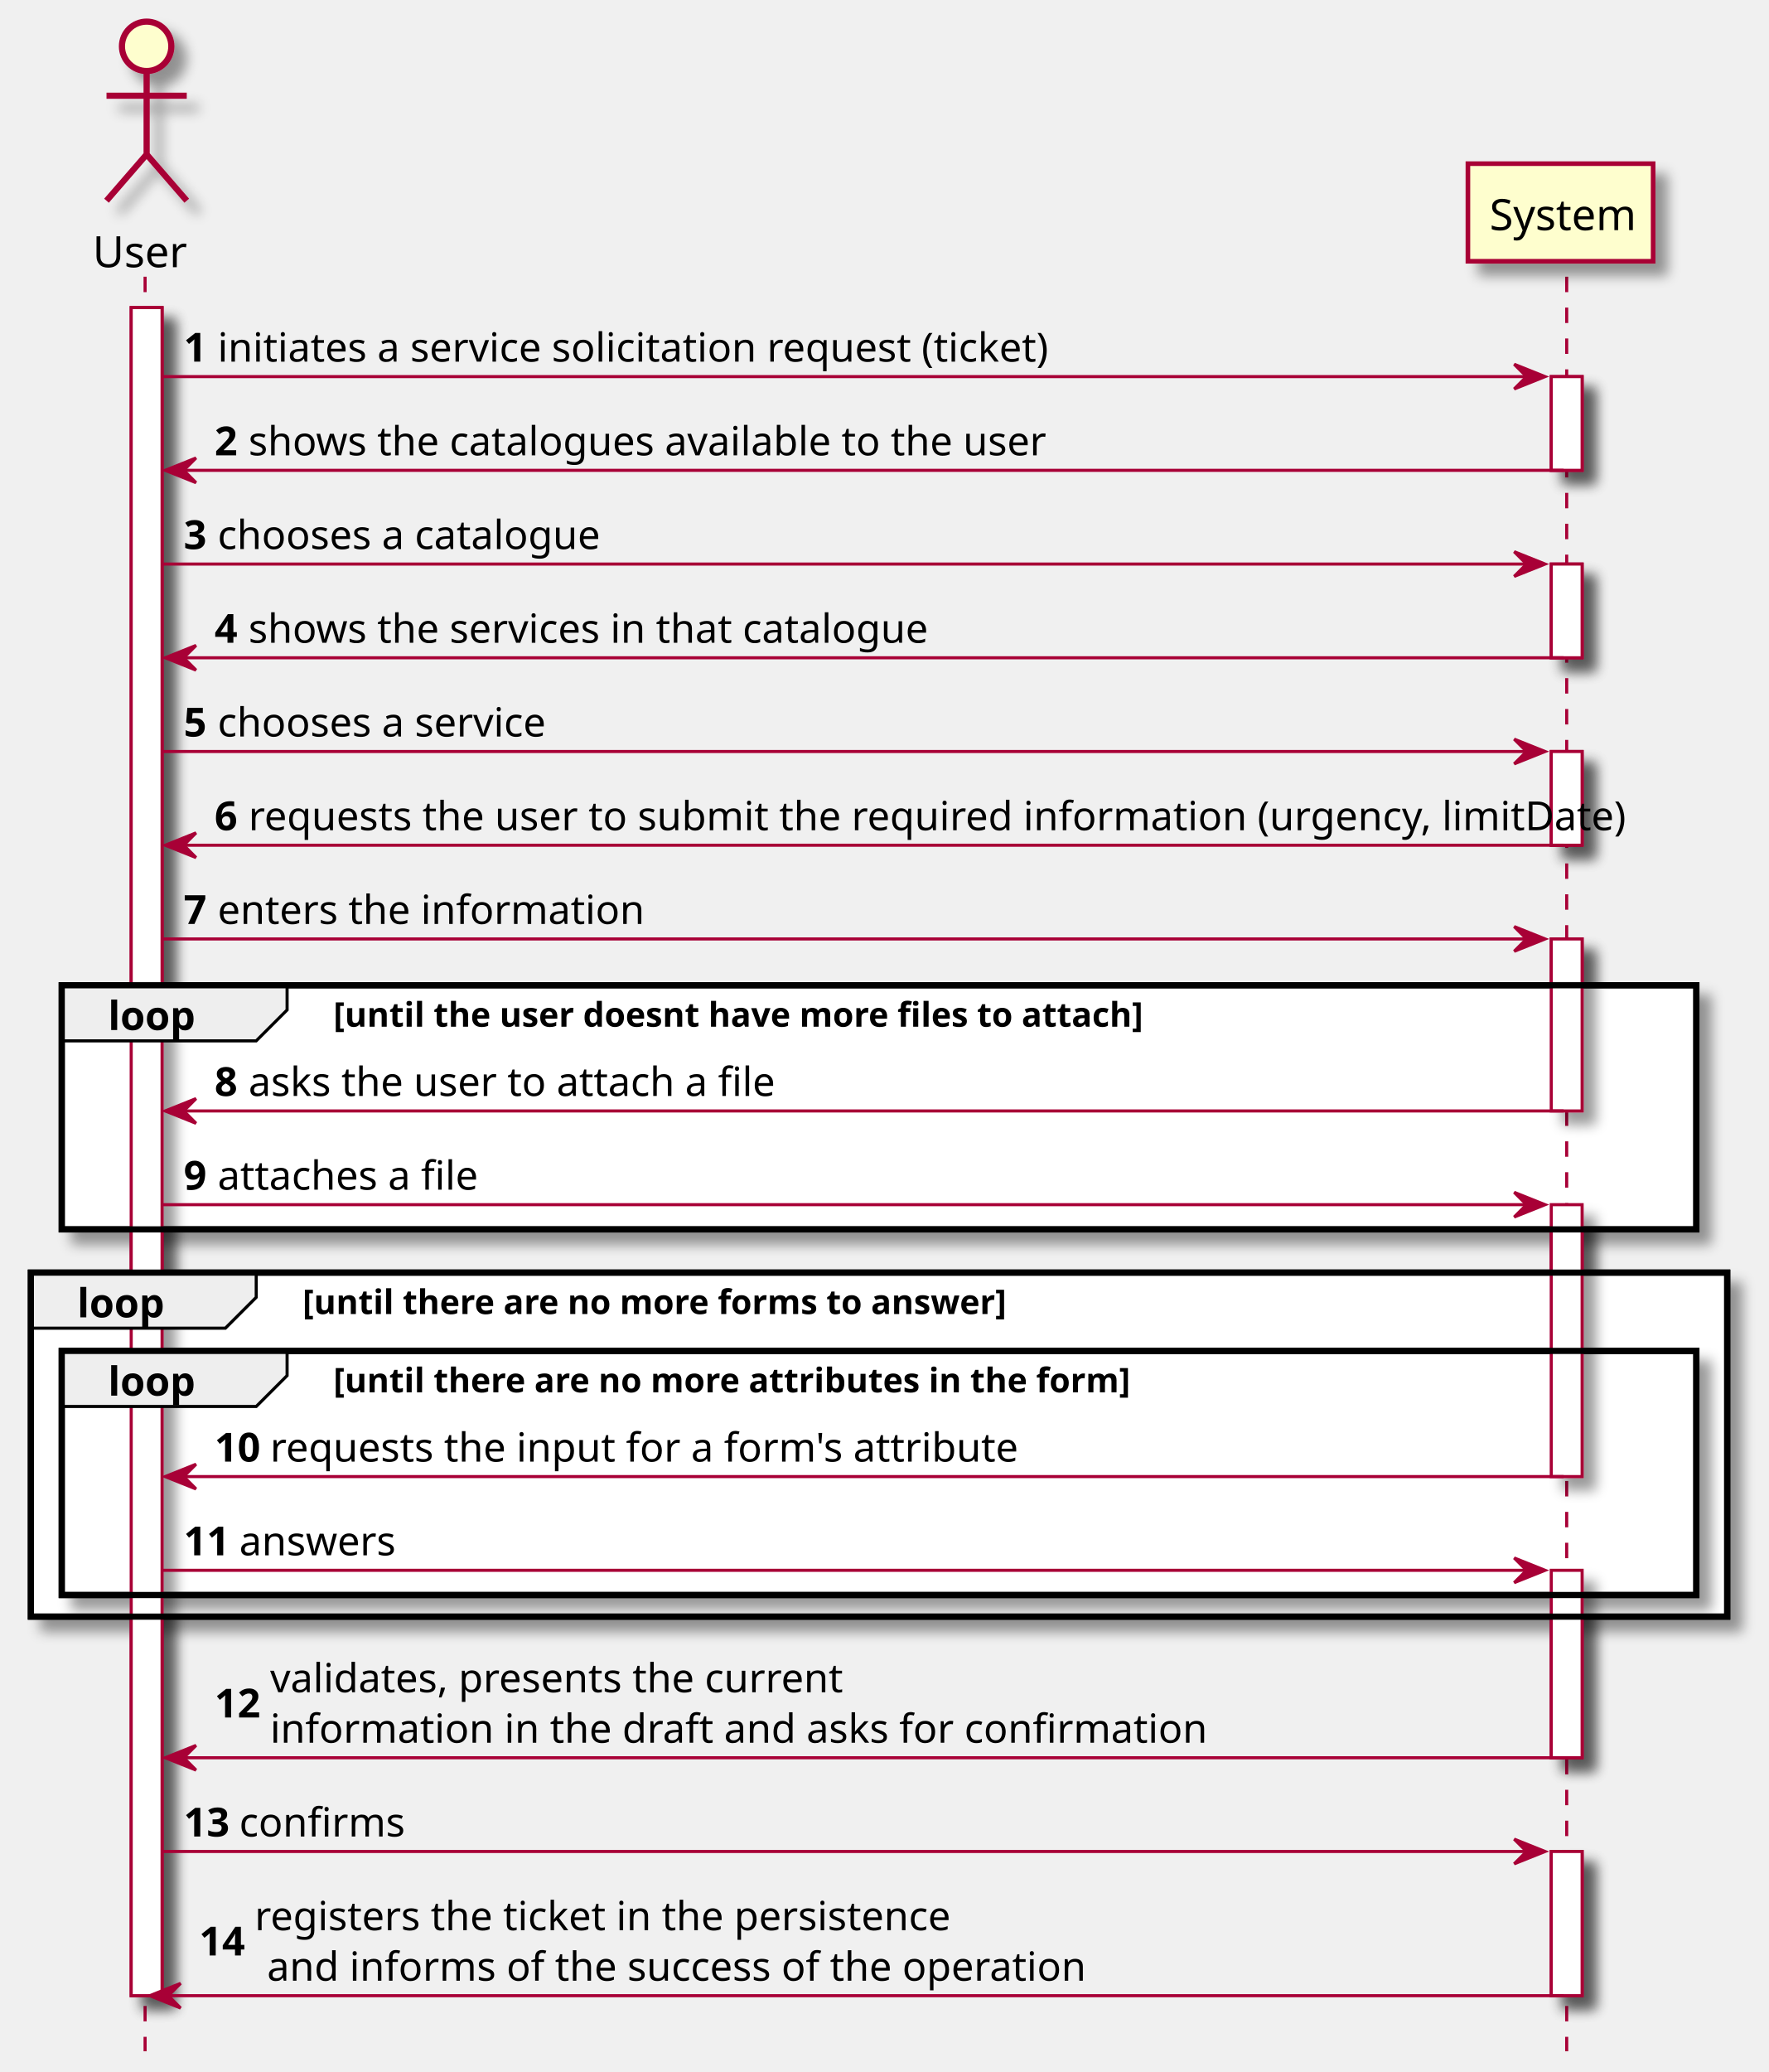
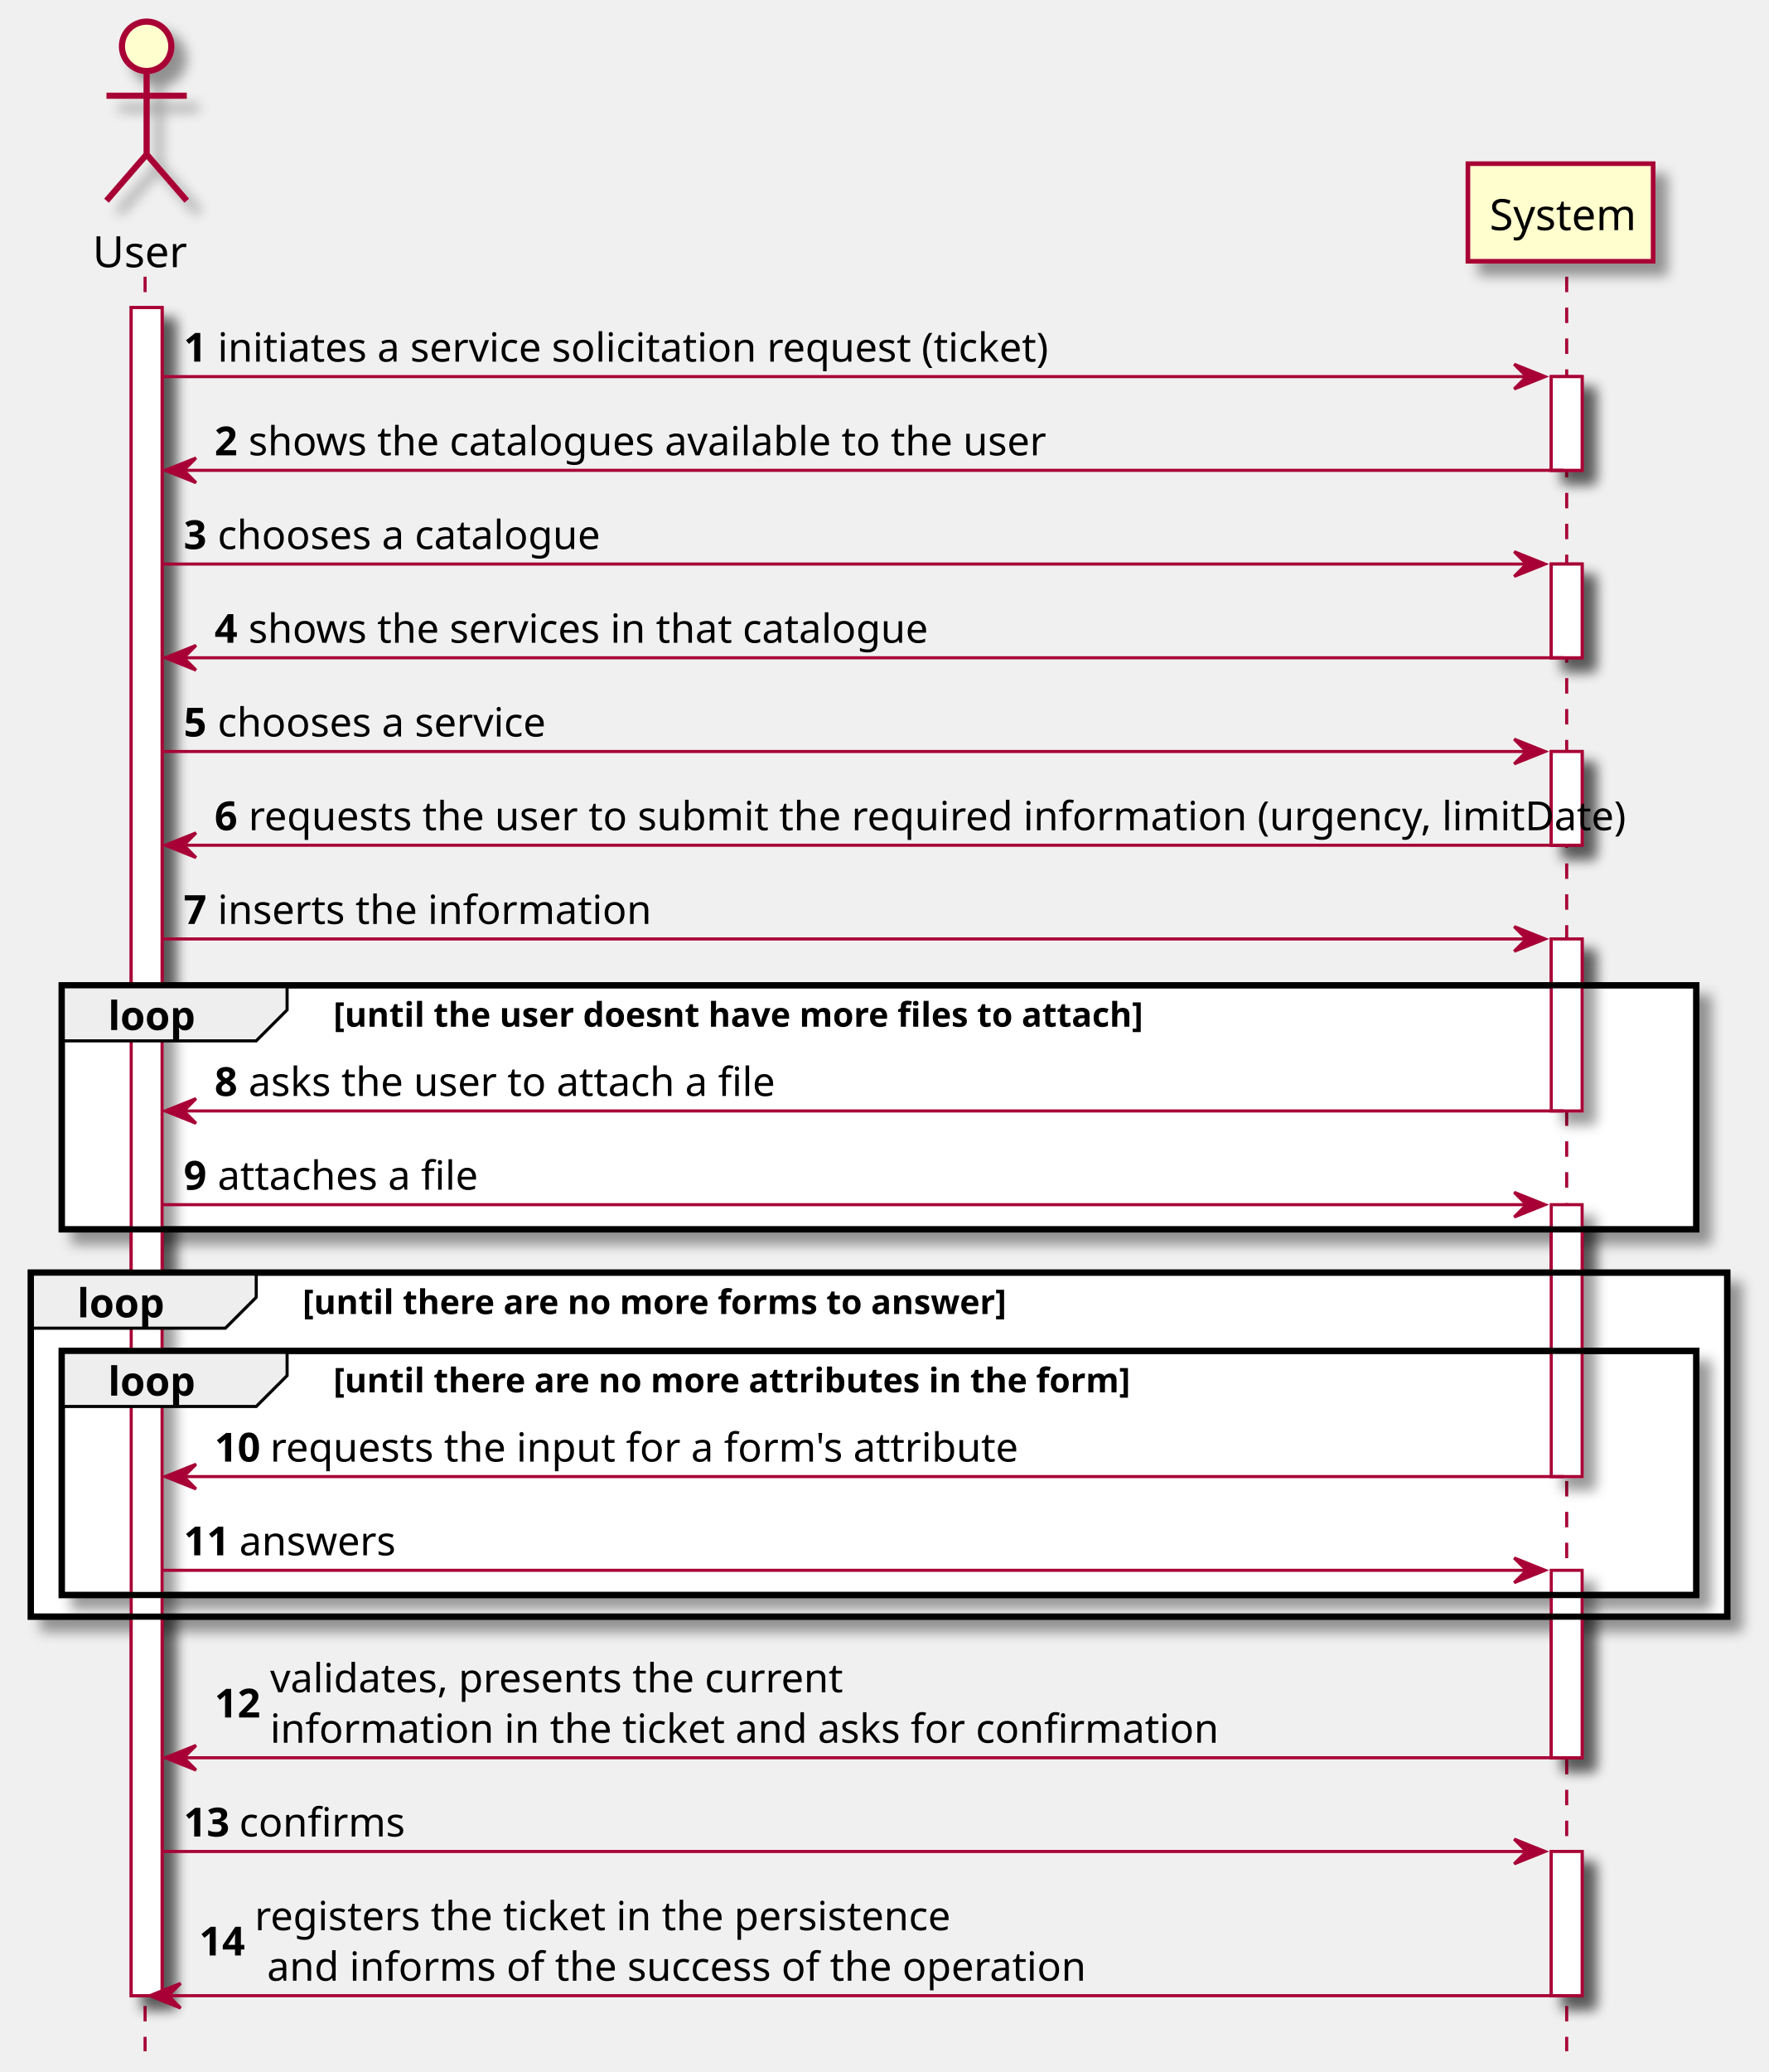
<svg xmlns="http://www.w3.org/2000/svg" contentScriptType="application/ecmascript" contentStyleType="text/css" height="671px" preserveAspectRatio="none" style="width:573px;height:671px;" version="1.1" viewBox="0 0 573 671" width="573px" zoomAndPan="magnify">
  <defs>
-     <filter height="300%" id="f10ah657nsihfb" width="300%" x="-1" y="-1">
+     <filter height="300%" id="fjhc55t203nor" width="300%" x="-1" y="-1">
      <feGaussianBlur result="blurOut" stdDeviation="2.0" />
      <feColorMatrix in="blurOut" result="blurOut2" type="matrix" values="0 0 0 0 0 0 0 0 0 0 0 0 0 0 0 0 0 0 .4 0" />
      <feOffset dx="4.0" dy="4.0" in="blurOut2" result="blurOut3" />
      <feBlend in="SourceGraphic" in2="blurOut3" mode="normal" />
    </filter>
  </defs>
  <g>
-     <rect fill="#FFFFFF" filter="url(#f10ah657nsihfb)" height="546.68" style="stroke:#A80036;stroke-width:1.0;" width="10" x="42.5" y="99.609" />
-     <rect fill="#FFFFFF" filter="url(#f10ah657nsihfb)" height="30.352" style="stroke:#A80036;stroke-width:1.0;" width="10" x="502.5" y="121.961" />
-     <rect fill="#FFFFFF" filter="url(#f10ah657nsihfb)" height="30.352" style="stroke:#A80036;stroke-width:1.0;" width="10" x="502.5" y="182.664" />
-     <rect fill="#FFFFFF" filter="url(#f10ah657nsihfb)" height="30.352" style="stroke:#A80036;stroke-width:1.0;" width="10" x="502.5" y="243.367" />
-     <rect fill="#FFFFFF" filter="url(#f10ah657nsihfb)" height="55.703" style="stroke:#A80036;stroke-width:1.0;" width="10" x="502.5" y="304.07" />
-     <rect fill="#FFFFFF" filter="url(#f10ah657nsihfb)" height="88.055" style="stroke:#A80036;stroke-width:1.0;" width="10" x="502.5" y="390.125" />
-     <rect fill="#FFFFFF" filter="url(#f10ah657nsihfb)" height="60.703" style="stroke:#A80036;stroke-width:1.0;" width="10" x="502.5" y="508.531" />
-     <rect fill="#FFFFFF" filter="url(#f10ah657nsihfb)" height="46.703" style="stroke:#A80036;stroke-width:1.0;" width="10" x="502.5" y="599.586" />
-     <rect fill="#FFFFFF" filter="url(#f10ah657nsihfb)" height="79.055" style="stroke:#000000;stroke-width:2.0;" width="529.5" x="20" y="319.07" />
-     <rect fill="#FFFFFF" filter="url(#f10ah657nsihfb)" height="111.406" style="stroke:#000000;stroke-width:2.0;" width="549.5" x="10" y="412.125" />
-     <rect fill="#FFFFFF" filter="url(#f10ah657nsihfb)" height="79.055" style="stroke:#000000;stroke-width:2.0;" width="529.5" x="20" y="437.477" />
+     <rect fill="#FFFFFF" filter="url(#fjhc55t203nor)" height="546.68" style="stroke:#A80036;stroke-width:1.0;" width="10" x="42.5" y="99.609" />
+     <rect fill="#FFFFFF" filter="url(#fjhc55t203nor)" height="30.352" style="stroke:#A80036;stroke-width:1.0;" width="10" x="502.5" y="121.961" />
+     <rect fill="#FFFFFF" filter="url(#fjhc55t203nor)" height="30.352" style="stroke:#A80036;stroke-width:1.0;" width="10" x="502.5" y="182.664" />
+     <rect fill="#FFFFFF" filter="url(#fjhc55t203nor)" height="30.352" style="stroke:#A80036;stroke-width:1.0;" width="10" x="502.5" y="243.367" />
+     <rect fill="#FFFFFF" filter="url(#fjhc55t203nor)" height="55.703" style="stroke:#A80036;stroke-width:1.0;" width="10" x="502.5" y="304.07" />
+     <rect fill="#FFFFFF" filter="url(#fjhc55t203nor)" height="88.055" style="stroke:#A80036;stroke-width:1.0;" width="10" x="502.5" y="390.125" />
+     <rect fill="#FFFFFF" filter="url(#fjhc55t203nor)" height="60.703" style="stroke:#A80036;stroke-width:1.0;" width="10" x="502.5" y="508.531" />
+     <rect fill="#FFFFFF" filter="url(#fjhc55t203nor)" height="46.703" style="stroke:#A80036;stroke-width:1.0;" width="10" x="502.5" y="599.586" />
+     <rect fill="#FFFFFF" filter="url(#fjhc55t203nor)" height="79.055" style="stroke:#000000;stroke-width:2.0;" width="529.5" x="20" y="319.07" />
+     <rect fill="#FFFFFF" filter="url(#fjhc55t203nor)" height="111.406" style="stroke:#000000;stroke-width:2.0;" width="549.5" x="10" y="412.125" />
+     <rect fill="#FFFFFF" filter="url(#fjhc55t203nor)" height="79.055" style="stroke:#000000;stroke-width:2.0;" width="529.5" x="20" y="437.477" />
    <line style="stroke:#A80036;stroke-width:1.0;stroke-dasharray:5.0,5.0;" x1="47" x2="47" y1="89.609" y2="664.289" />
    <line style="stroke:#A80036;stroke-width:1.0;stroke-dasharray:5.0,5.0;" x1="507.5" x2="507.5" y1="89.609" y2="664.289" />
    <text fill="#000000" font-family="sans-serif" font-size="14" lengthAdjust="spacing" textLength="29" x="30" y="86.533">User</text>
-     <ellipse cx="47.5" cy="15" fill="#FEFECE" filter="url(#f10ah657nsihfb)" rx="8" ry="8" style="stroke:#A80036;stroke-width:2.0;" />
-     <path d="M47.5,23 L47.5,50 M34.5,31 L60.5,31 M47.5,50 L34.5,65 M47.5,50 L60.5,65 " fill="none" filter="url(#f10ah657nsihfb)" style="stroke:#A80036;stroke-width:2.0;" />
-     <rect fill="#FEFECE" filter="url(#f10ah657nsihfb)" height="31.609" style="stroke:#A80036;stroke-width:1.5;" width="60" x="475.5" y="53" />
+     <ellipse cx="47.5" cy="15" fill="#FEFECE" filter="url(#fjhc55t203nor)" rx="8" ry="8" style="stroke:#A80036;stroke-width:2.0;" />
+     <path d="M47.5,23 L47.5,50 M34.5,31 L60.5,31 M47.5,50 L34.5,65 M47.5,50 L60.5,65 " fill="none" filter="url(#fjhc55t203nor)" style="stroke:#A80036;stroke-width:2.0;" />
+     <rect fill="#FEFECE" filter="url(#fjhc55t203nor)" height="31.609" style="stroke:#A80036;stroke-width:1.5;" width="60" x="475.5" y="53" />
    <text fill="#000000" font-family="sans-serif" font-size="14" lengthAdjust="spacing" textLength="46" x="482.5" y="74.533">System</text>
-     <rect fill="#FFFFFF" filter="url(#f10ah657nsihfb)" height="546.68" style="stroke:#A80036;stroke-width:1.0;" width="10" x="42.5" y="99.609" />
-     <rect fill="#FFFFFF" filter="url(#f10ah657nsihfb)" height="30.352" style="stroke:#A80036;stroke-width:1.0;" width="10" x="502.5" y="121.961" />
-     <rect fill="#FFFFFF" filter="url(#f10ah657nsihfb)" height="30.352" style="stroke:#A80036;stroke-width:1.0;" width="10" x="502.5" y="182.664" />
-     <rect fill="#FFFFFF" filter="url(#f10ah657nsihfb)" height="30.352" style="stroke:#A80036;stroke-width:1.0;" width="10" x="502.5" y="243.367" />
-     <rect fill="#FFFFFF" filter="url(#f10ah657nsihfb)" height="55.703" style="stroke:#A80036;stroke-width:1.0;" width="10" x="502.5" y="304.07" />
-     <rect fill="#FFFFFF" filter="url(#f10ah657nsihfb)" height="88.055" style="stroke:#A80036;stroke-width:1.0;" width="10" x="502.5" y="390.125" />
-     <rect fill="#FFFFFF" filter="url(#f10ah657nsihfb)" height="60.703" style="stroke:#A80036;stroke-width:1.0;" width="10" x="502.5" y="508.531" />
-     <rect fill="#FFFFFF" filter="url(#f10ah657nsihfb)" height="46.703" style="stroke:#A80036;stroke-width:1.0;" width="10" x="502.5" y="599.586" />
+     <rect fill="#FFFFFF" filter="url(#fjhc55t203nor)" height="546.68" style="stroke:#A80036;stroke-width:1.0;" width="10" x="42.5" y="99.609" />
+     <rect fill="#FFFFFF" filter="url(#fjhc55t203nor)" height="30.352" style="stroke:#A80036;stroke-width:1.0;" width="10" x="502.5" y="121.961" />
+     <rect fill="#FFFFFF" filter="url(#fjhc55t203nor)" height="30.352" style="stroke:#A80036;stroke-width:1.0;" width="10" x="502.5" y="182.664" />
+     <rect fill="#FFFFFF" filter="url(#fjhc55t203nor)" height="30.352" style="stroke:#A80036;stroke-width:1.0;" width="10" x="502.5" y="243.367" />
+     <rect fill="#FFFFFF" filter="url(#fjhc55t203nor)" height="55.703" style="stroke:#A80036;stroke-width:1.0;" width="10" x="502.5" y="304.07" />
+     <rect fill="#FFFFFF" filter="url(#fjhc55t203nor)" height="88.055" style="stroke:#A80036;stroke-width:1.0;" width="10" x="502.5" y="390.125" />
+     <rect fill="#FFFFFF" filter="url(#fjhc55t203nor)" height="60.703" style="stroke:#A80036;stroke-width:1.0;" width="10" x="502.5" y="508.531" />
+     <rect fill="#FFFFFF" filter="url(#fjhc55t203nor)" height="46.703" style="stroke:#A80036;stroke-width:1.0;" width="10" x="502.5" y="599.586" />
    <polygon fill="#A80036" points="490.5,117.961,500.5,121.961,490.5,125.961,494.5,121.961" style="stroke:#A80036;stroke-width:1.0;" />
    <line style="stroke:#A80036;stroke-width:1.0;" x1="52.5" x2="496.5" y1="121.961" y2="121.961" />
    <text fill="#000000" font-family="sans-serif" font-size="13" font-weight="bold" lengthAdjust="spacing" textLength="7" x="59.5" y="117.105">1</text>
    <text fill="#000000" font-family="sans-serif" font-size="13" lengthAdjust="spacing" textLength="257" x="70.5" y="117.105">initiates a service solicitation request (ticket)</text>
    <polygon fill="#A80036" points="63.5,148.312,53.5,152.312,63.5,156.312,59.5,152.312" style="stroke:#A80036;stroke-width:1.0;" />
    <line style="stroke:#A80036;stroke-width:1.0;" x1="57.5" x2="506.5" y1="152.312" y2="152.312" />
    <text fill="#000000" font-family="sans-serif" font-size="13" font-weight="bold" lengthAdjust="spacing" textLength="7" x="69.5" y="147.456">2</text>
    <text fill="#000000" font-family="sans-serif" font-size="13" lengthAdjust="spacing" textLength="245" x="80.5" y="147.456">shows the catalogues available to the user</text>
    <polygon fill="#A80036" points="490.5,178.664,500.5,182.664,490.5,186.664,494.5,182.664" style="stroke:#A80036;stroke-width:1.0;" />
    <line style="stroke:#A80036;stroke-width:1.0;" x1="52.5" x2="496.5" y1="182.664" y2="182.664" />
    <text fill="#000000" font-family="sans-serif" font-size="13" font-weight="bold" lengthAdjust="spacing" textLength="7" x="59.5" y="177.808">3</text>
    <text fill="#000000" font-family="sans-serif" font-size="13" lengthAdjust="spacing" textLength="120" x="70.5" y="177.808">chooses a catalogue</text>
    <polygon fill="#A80036" points="63.5,209.016,53.5,213.016,63.5,217.016,59.5,213.016" style="stroke:#A80036;stroke-width:1.0;" />
    <line style="stroke:#A80036;stroke-width:1.0;" x1="57.5" x2="506.5" y1="213.016" y2="213.016" />
    <text fill="#000000" font-family="sans-serif" font-size="13" font-weight="bold" lengthAdjust="spacing" textLength="7" x="69.5" y="208.159">4</text>
    <text fill="#000000" font-family="sans-serif" font-size="13" lengthAdjust="spacing" textLength="210" x="80.5" y="208.159">shows the services in that catalogue</text>
    <polygon fill="#A80036" points="490.5,239.367,500.5,243.367,490.5,247.367,494.5,243.367" style="stroke:#A80036;stroke-width:1.0;" />
    <line style="stroke:#A80036;stroke-width:1.0;" x1="52.5" x2="496.5" y1="243.367" y2="243.367" />
    <text fill="#000000" font-family="sans-serif" font-size="13" font-weight="bold" lengthAdjust="spacing" textLength="7" x="59.5" y="238.511">5</text>
    <text fill="#000000" font-family="sans-serif" font-size="13" lengthAdjust="spacing" textLength="104" x="70.5" y="238.511">chooses a service</text>
    <polygon fill="#A80036" points="63.5,269.719,53.5,273.719,63.5,277.719,59.5,273.719" style="stroke:#A80036;stroke-width:1.0;" />
    <line style="stroke:#A80036;stroke-width:1.0;" x1="57.5" x2="506.5" y1="273.719" y2="273.719" />
    <text fill="#000000" font-family="sans-serif" font-size="13" font-weight="bold" lengthAdjust="spacing" textLength="7" x="69.5" y="268.862">6</text>
    <text fill="#000000" font-family="sans-serif" font-size="13" lengthAdjust="spacing" textLength="415" x="80.5" y="268.862">requests the user to submit the required information (urgency, limitDate)</text>
    <polygon fill="#A80036" points="490.5,300.07,500.5,304.07,490.5,308.07,494.5,304.07" style="stroke:#A80036;stroke-width:1.0;" />
    <line style="stroke:#A80036;stroke-width:1.0;" x1="52.5" x2="496.5" y1="304.07" y2="304.07" />
    <text fill="#000000" font-family="sans-serif" font-size="13" font-weight="bold" lengthAdjust="spacing" textLength="7" x="59.5" y="299.214">7</text>
-     <text fill="#000000" font-family="sans-serif" font-size="13" lengthAdjust="spacing" textLength="125" x="70.5" y="299.214">enters the information</text>
+     <text fill="#000000" font-family="sans-serif" font-size="13" lengthAdjust="spacing" textLength="128" x="70.5" y="299.214">inserts the information</text>
    <path d="M20,319.07 L93,319.07 L93,327.07 L83,337.07 L20,337.07 L20,319.07 " fill="#EEEEEE" style="stroke:#000000;stroke-width:1.0;" />
    <rect fill="none" height="79.055" style="stroke:#000000;stroke-width:2.0;" width="529.5" x="20" y="319.07" />
    <text fill="#000000" font-family="sans-serif" font-size="13" font-weight="bold" lengthAdjust="spacing" textLength="28" x="35" y="333.565">loop</text>
    <text fill="#000000" font-family="sans-serif" font-size="11" font-weight="bold" lengthAdjust="spacing" textLength="263" x="108" y="332.489">[until the user doesnt have more files to attach]</text>
    <polygon fill="#A80036" points="63.5,355.773,53.5,359.773,63.5,363.773,59.5,359.773" style="stroke:#A80036;stroke-width:1.0;" />
    <line style="stroke:#A80036;stroke-width:1.0;" x1="57.5" x2="506.5" y1="359.773" y2="359.773" />
    <text fill="#000000" font-family="sans-serif" font-size="13" font-weight="bold" lengthAdjust="spacing" textLength="7" x="69.5" y="354.917">8</text>
    <text fill="#000000" font-family="sans-serif" font-size="13" lengthAdjust="spacing" textLength="165" x="80.5" y="354.917">asks the user to attach a file</text>
    <polygon fill="#A80036" points="490.5,386.125,500.5,390.125,490.5,394.125,494.5,390.125" style="stroke:#A80036;stroke-width:1.0;" />
    <line style="stroke:#A80036;stroke-width:1.0;" x1="52.5" x2="496.5" y1="390.125" y2="390.125" />
    <text fill="#000000" font-family="sans-serif" font-size="13" font-weight="bold" lengthAdjust="spacing" textLength="7" x="59.5" y="385.269">9</text>
    <text fill="#000000" font-family="sans-serif" font-size="13" lengthAdjust="spacing" textLength="81" x="70.5" y="385.269">attaches a file</text>
    <path d="M10,412.125 L83,412.125 L83,420.125 L73,430.125 L10,430.125 L10,412.125 " fill="#EEEEEE" style="stroke:#000000;stroke-width:1.0;" />
    <rect fill="none" height="111.406" style="stroke:#000000;stroke-width:2.0;" width="549.5" x="10" y="412.125" />
    <text fill="#000000" font-family="sans-serif" font-size="13" font-weight="bold" lengthAdjust="spacing" textLength="28" x="25" y="426.62">loop</text>
    <text fill="#000000" font-family="sans-serif" font-size="11" font-weight="bold" lengthAdjust="spacing" textLength="232" x="98" y="425.544">[until there are no more forms to answer]</text>
    <path d="M20,437.477 L93,437.477 L93,445.477 L83,455.477 L20,455.477 L20,437.477 " fill="#EEEEEE" style="stroke:#000000;stroke-width:1.0;" />
    <rect fill="none" height="79.055" style="stroke:#000000;stroke-width:2.0;" width="529.5" x="20" y="437.477" />
    <text fill="#000000" font-family="sans-serif" font-size="13" font-weight="bold" lengthAdjust="spacing" textLength="28" x="35" y="451.972">loop</text>
    <text fill="#000000" font-family="sans-serif" font-size="11" font-weight="bold" lengthAdjust="spacing" textLength="257" x="108" y="450.896">[until there are no more attributes in the form]</text>
    <polygon fill="#A80036" points="63.5,474.18,53.5,478.18,63.5,482.18,59.5,478.18" style="stroke:#A80036;stroke-width:1.0;" />
    <line style="stroke:#A80036;stroke-width:1.0;" x1="57.5" x2="506.5" y1="478.18" y2="478.18" />
    <text fill="#000000" font-family="sans-serif" font-size="13" font-weight="bold" lengthAdjust="spacing" textLength="14" x="69.5" y="473.323">10</text>
    <text fill="#000000" font-family="sans-serif" font-size="13" lengthAdjust="spacing" textLength="222" x="87.5" y="473.323">requests the input for a form's attribute</text>
    <polygon fill="#A80036" points="490.5,504.531,500.5,508.531,490.5,512.531,494.5,508.531" style="stroke:#A80036;stroke-width:1.0;" />
    <line style="stroke:#A80036;stroke-width:1.0;" x1="52.5" x2="496.5" y1="508.531" y2="508.531" />
    <text fill="#000000" font-family="sans-serif" font-size="13" font-weight="bold" lengthAdjust="spacing" textLength="14" x="59.5" y="503.675">11</text>
    <text fill="#000000" font-family="sans-serif" font-size="13" lengthAdjust="spacing" textLength="48" x="77.5" y="503.675">answers</text>
    <polygon fill="#A80036" points="63.5,565.234,53.5,569.234,63.5,573.234,59.5,569.234" style="stroke:#A80036;stroke-width:1.0;" />
    <line style="stroke:#A80036;stroke-width:1.0;" x1="57.5" x2="506.5" y1="569.234" y2="569.234" />
    <text fill="#000000" font-family="sans-serif" font-size="13" font-weight="bold" lengthAdjust="spacing" textLength="14" x="69.5" y="556.202">12</text>
    <text fill="#000000" font-family="sans-serif" font-size="13" lengthAdjust="spacing" textLength="174" x="87.5" y="548.026">validates, presents the current</text>
-     <text fill="#000000" font-family="sans-serif" font-size="13" lengthAdjust="spacing" textLength="277" x="87.5" y="564.378">information in the draft and asks for confirmation</text>
+     <text fill="#000000" font-family="sans-serif" font-size="13" lengthAdjust="spacing" textLength="284" x="87.5" y="564.378">information in the ticket and asks for confirmation</text>
    <polygon fill="#A80036" points="490.5,595.586,500.5,599.586,490.5,603.586,494.5,599.586" style="stroke:#A80036;stroke-width:1.0;" />
    <line style="stroke:#A80036;stroke-width:1.0;" x1="52.5" x2="496.5" y1="599.586" y2="599.586" />
    <text fill="#000000" font-family="sans-serif" font-size="13" font-weight="bold" lengthAdjust="spacing" textLength="14" x="59.5" y="594.73">13</text>
    <text fill="#000000" font-family="sans-serif" font-size="13" lengthAdjust="spacing" textLength="49" x="77.5" y="594.73">confirms</text>
    <polygon fill="#A80036" points="58.5,642.289,48.5,646.289,58.5,650.289,54.5,646.289" style="stroke:#A80036;stroke-width:1.0;" />
    <line style="stroke:#A80036;stroke-width:1.0;" x1="52.5" x2="506.5" y1="646.289" y2="646.289" />
    <text fill="#000000" font-family="sans-serif" font-size="13" font-weight="bold" lengthAdjust="spacing" textLength="14" x="64.5" y="633.257">14</text>
    <text fill="#000000" font-family="sans-serif" font-size="13" lengthAdjust="spacing" textLength="215" x="82.5" y="625.081">registers the ticket in the persistence</text>
    <text fill="#000000" font-family="sans-serif" font-size="13" lengthAdjust="spacing" textLength="249" x="86.5" y="641.433">and informs of the success of the operation</text>
  </g>
</svg>
